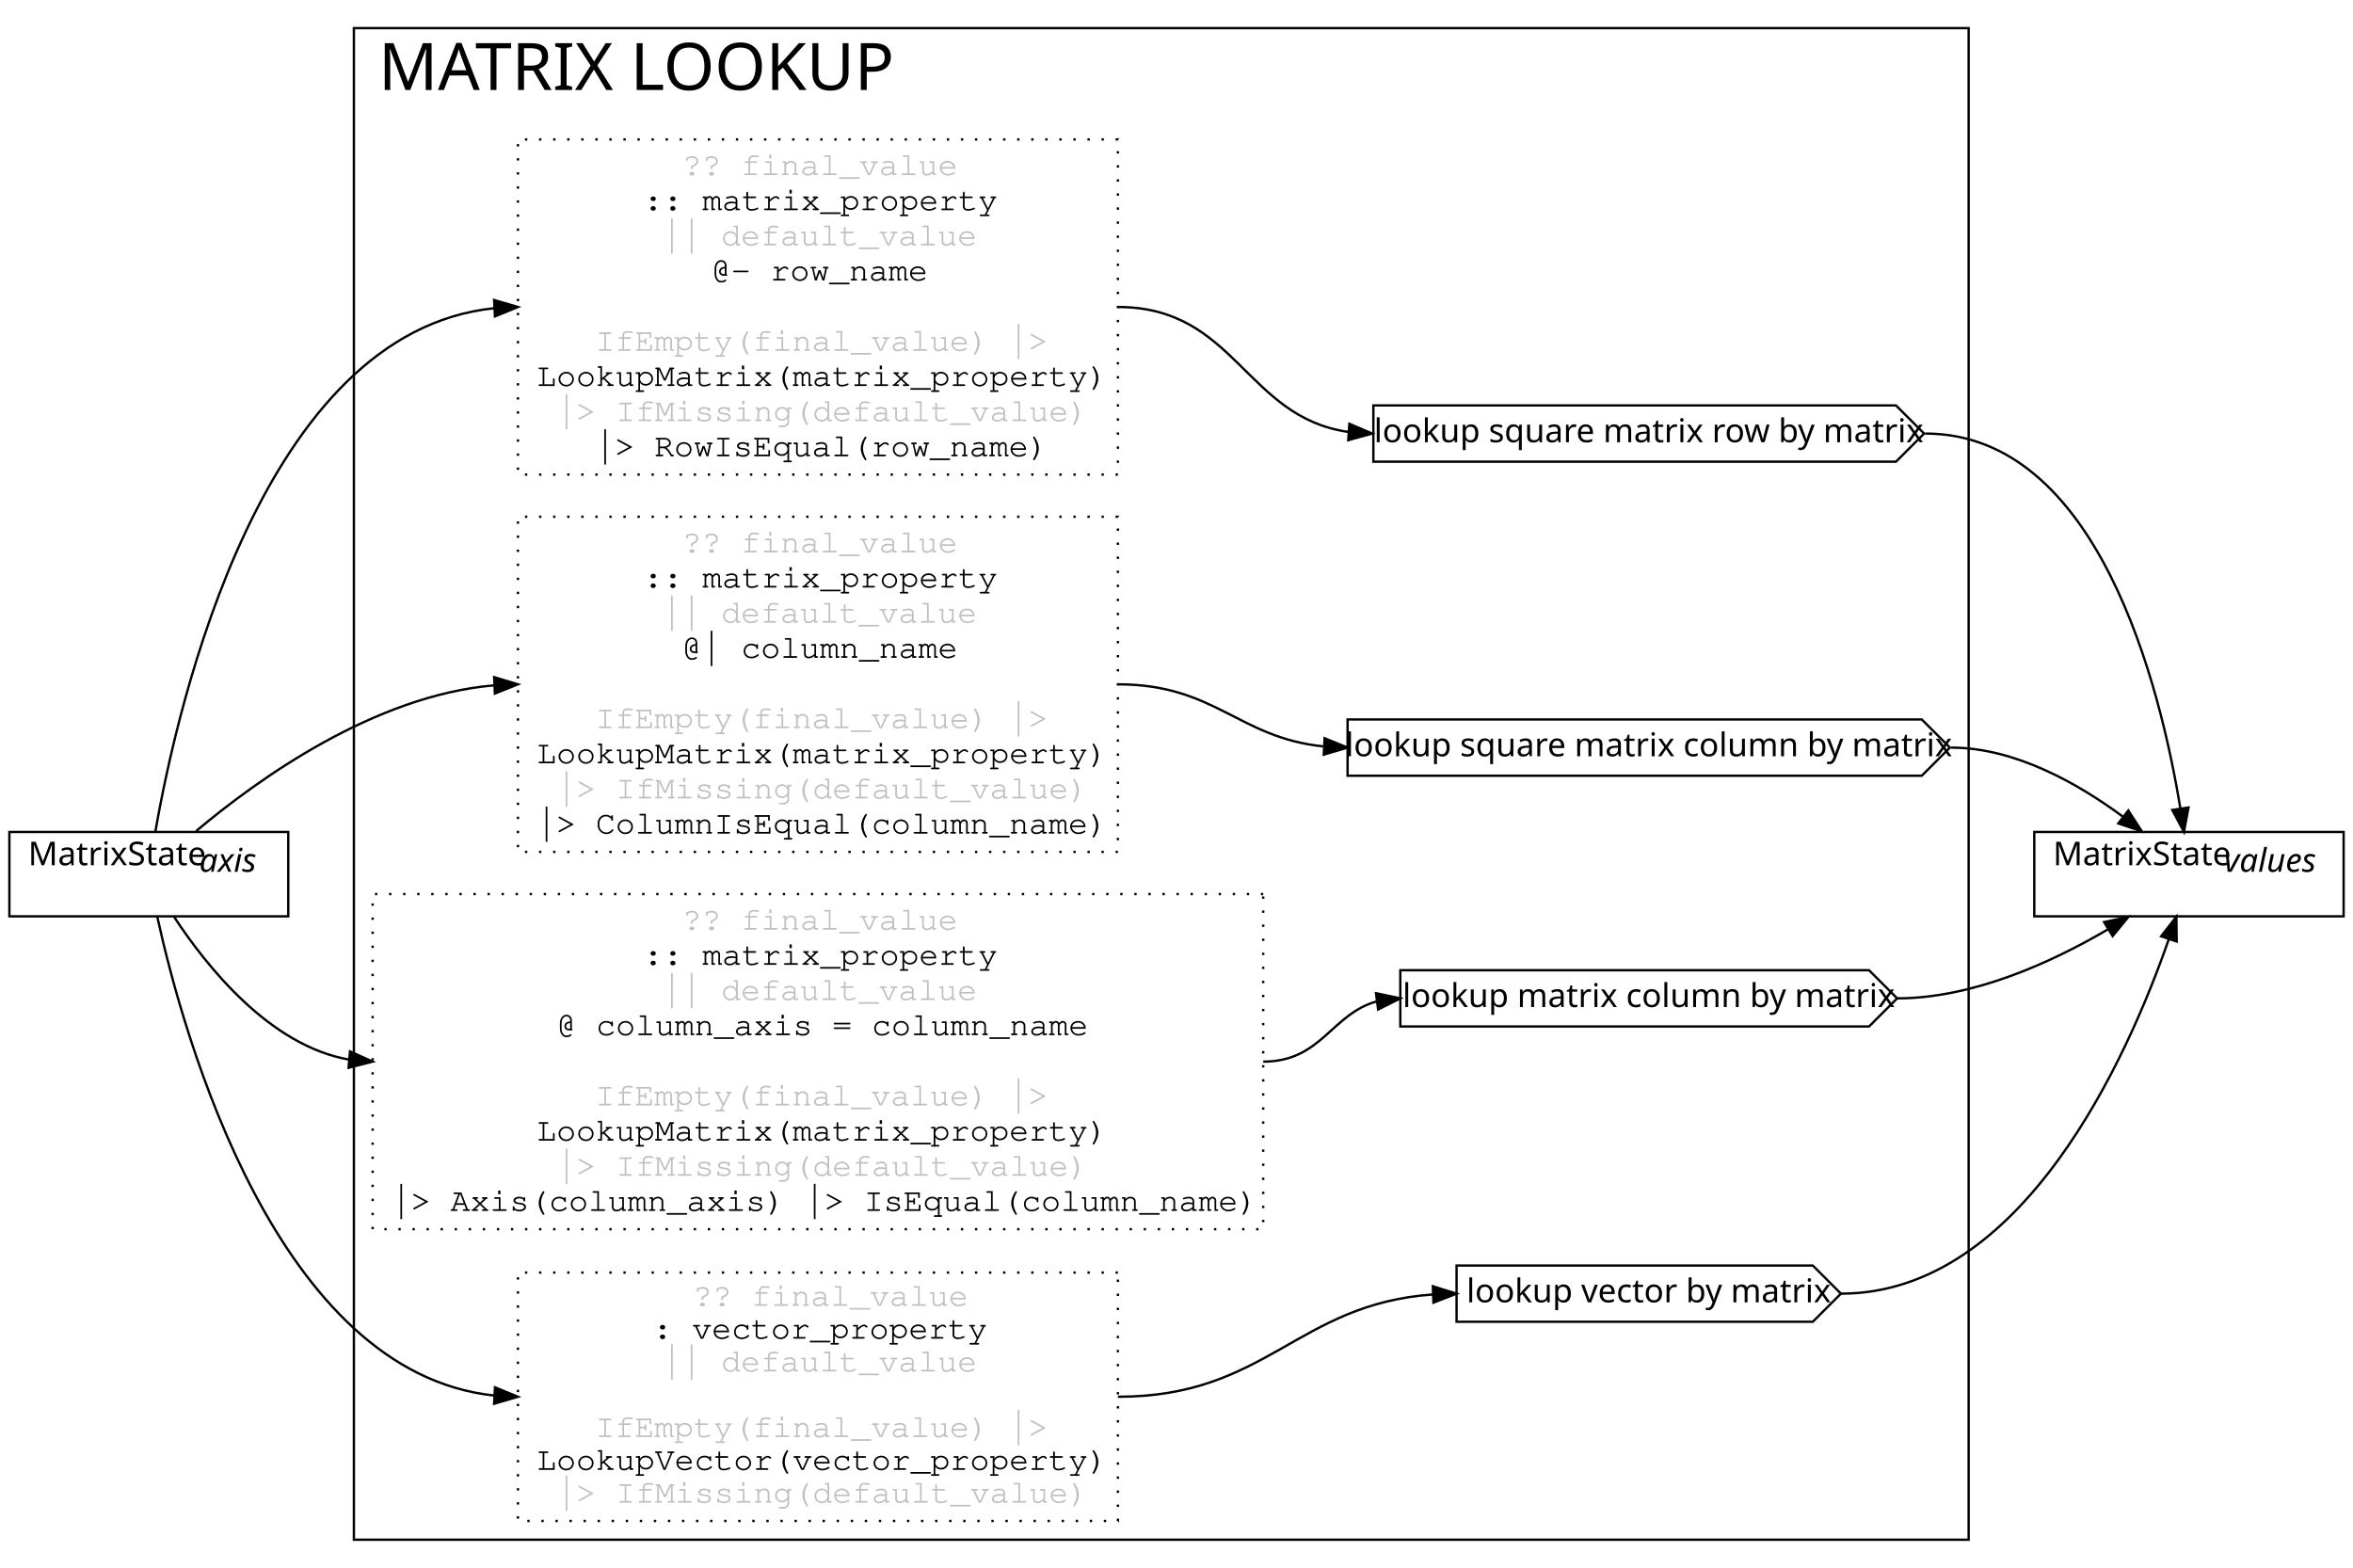
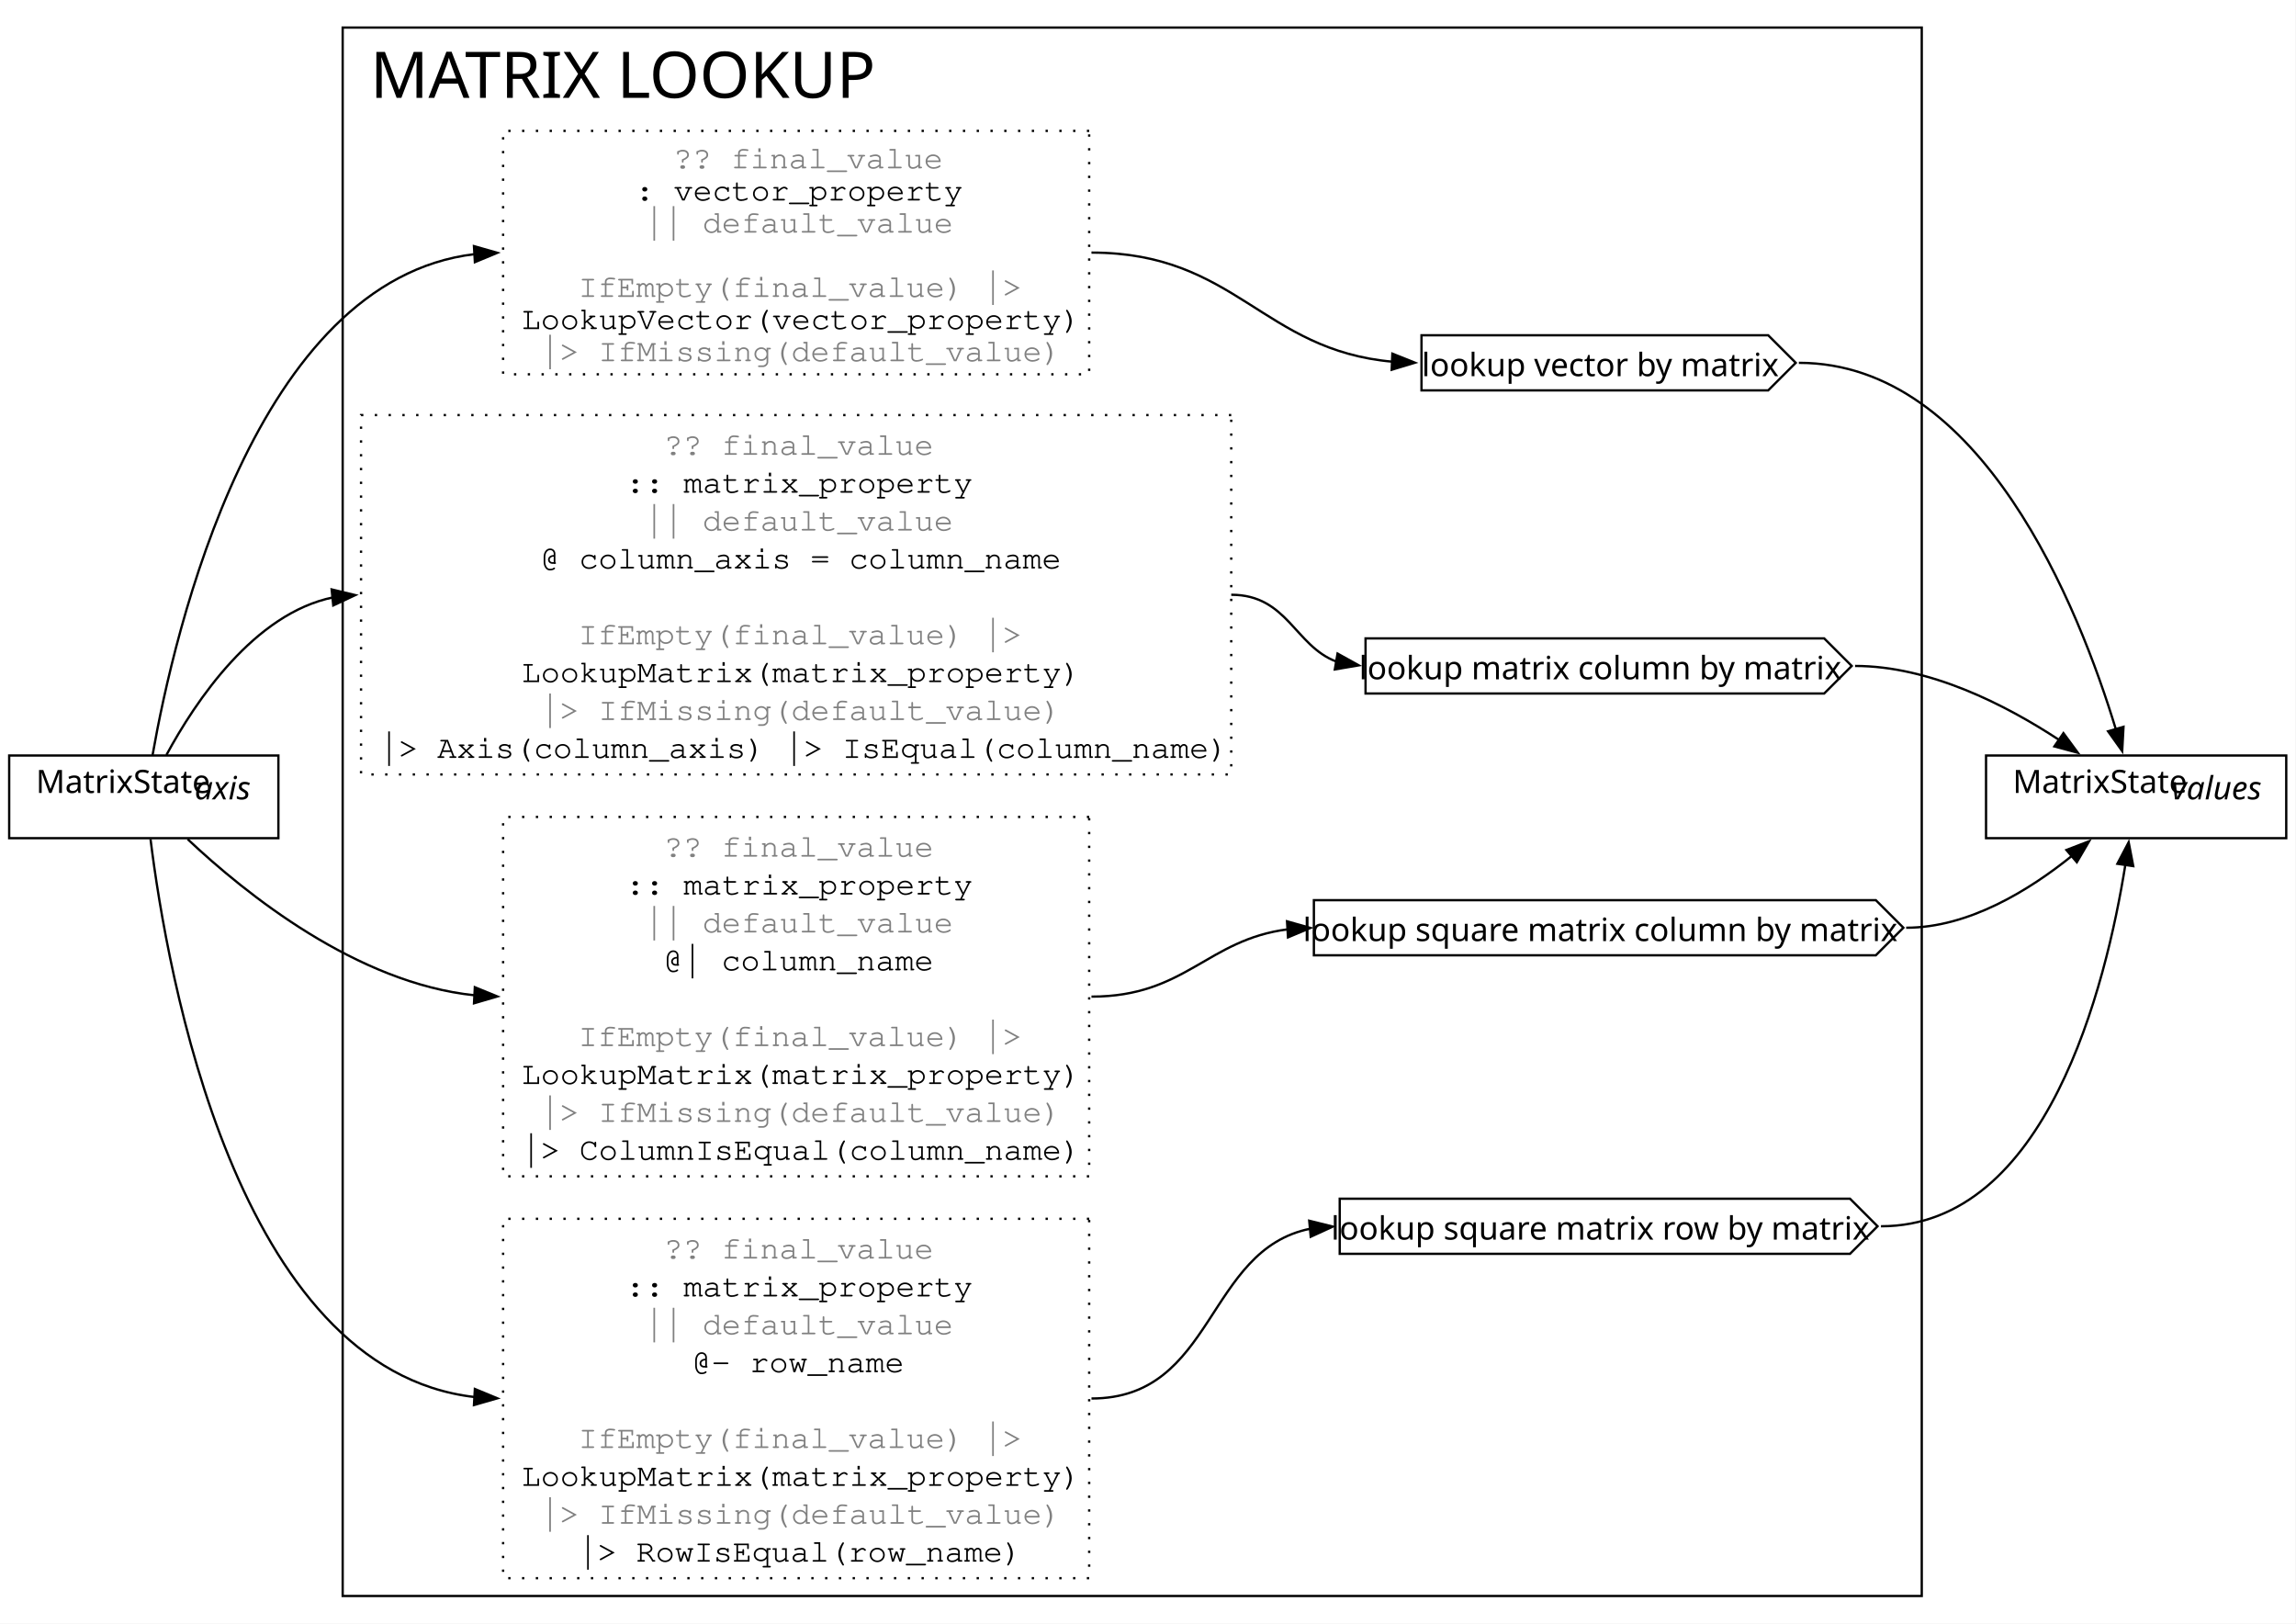
- <svg xmlns="http://www.w3.org/2000/svg" width="1004pt" height="669pt" viewBox="0.00 0.00 1004.00 669.00">
-   <g id="graph0" class="graph" transform="scale(1 1) rotate(0) translate(4 665)">
-     <polygon fill="#ffffff" stroke="transparent" points="-4,4 -4,-665 1000,-665 1000,4 -4,4" />
+ <svg xmlns="http://www.w3.org/2000/svg" width="1000pt" height="707pt" viewBox="0.00 0.00 1000.00 707.00">
+   <g id="graph0" class="graph" transform="scale(1 1) rotate(0) translate(4 703)">
+     <polygon fill="white" stroke="none" points="-4,4 -4,-703 995.75,-703 995.75,4 -4,4" />
    <g id="clust1" class="cluster">
-       <polygon fill="none" stroke="#000000" points="147,-8 147,-653 836,-653 836,-8 147,-8" />
-       <text text-anchor="middle" x="267.5" y="-626.6" font-family="Sans-Serif" font-size="28.00" fill="#000000">MATRIX LOOKUP</text>
+       <polygon fill="none" stroke="black" points="145.25,-8 145.25,-691 833,-691 833,-8 145.25,-8" />
+       <text xml:space="preserve" text-anchor="middle" x="267.25" y="-660.4" font-family="Sans-Serif" font-size="28.00">MATRIX LOOKUP</text>
    </g>
    <g id="node1" class="node">
-       <polygon fill="none" stroke="#000000" points="119,-310 0,-310 0,-274 119,-274 119,-310" />
-       <text text-anchor="start" x="8" y="-295.8" font-family="Sans-Serif" font-size="14.00" fill="#000000"> MatrixState</text>
-       <text text-anchor="start" x="81" y="-295.8" font-family="Sans-Serif" font-style="italic" baseline-shift="sub" font-size="14.00" fill="#000000">axis</text>
-       <text text-anchor="start" x="103" y="-295.8" font-family="Sans-Serif" font-size="14.00" fill="#000000">  </text>
-       <text text-anchor="start" x="57.5" y="-281.8" font-family="Sans-Serif" font-size="14.00" fill="#000000"> </text>
+       <polygon fill="none" stroke="black" points="117.25,-374 0,-374 0,-338 117.25,-338 117.25,-374" />
+       <text xml:space="preserve" text-anchor="start" x="8" y="-357.7" font-family="Sans-Serif" font-size="14.00"> MatrixState</text>
+       <text xml:space="preserve" text-anchor="start" x="80.75" y="-357.7" font-family="Sans-Serif" font-style="italic" baseline-shift="sub" font-size="14.00">axis</text>
+       <text xml:space="preserve" text-anchor="start" x="101.75" y="-357.7" font-family="Sans-Serif" font-size="14.00">  </text>
+       <text xml:space="preserve" text-anchor="start" x="56.75" y="-343.7" font-family="Sans-Serif" font-size="14.00"> </text>
    </g>
    <g id="node3" class="node">
-       <polygon fill="none" stroke="#000000" stroke-dasharray="1,5" points="473,-605.5 217,-605.5 217,-462.5 473,-462.5 473,-605.5" />
-       <text text-anchor="start" x="287" y="-590.3" font-family="Courier,monospace" font-size="14.00" fill="#c0c0c0">?? final_value</text>
-       <text text-anchor="start" x="270.5" y="-575.3" font-family="Courier,monospace" font-size="14.00" fill="#000000">:: matrix_property</text>
-       <text text-anchor="start" x="278.5" y="-560.3" font-family="Courier,monospace" font-size="14.00" fill="#c0c0c0">|| default_value</text>
-       <text text-anchor="start" x="299.5" y="-545.3" font-family="Courier,monospace" font-size="14.00" fill="#000000">@- row_name</text>
-       <text text-anchor="start" x="340.5" y="-530.3" font-family="Courier,monospace" font-size="14.00" fill="#000000"> </text>
-       <text text-anchor="start" x="250" y="-515.3" font-family="Courier,monospace" font-size="14.00" fill="#c0c0c0">IfEmpty(final_value) |&gt;</text>
-       <text text-anchor="start" x="225" y="-500.3" font-family="Courier,monospace" font-size="14.00" fill="#000000">LookupMatrix(matrix_property)</text>
-       <text text-anchor="start" x="233.5" y="-485.3" font-family="Courier,monospace" font-size="14.00" fill="#c0c0c0">|&gt; IfMissing(default_value)</text>
-       <text text-anchor="start" x="250" y="-470.3" font-family="Courier,monospace" font-size="14.00" fill="#000000">|&gt; RowIsEqual(row_name)</text>
+       <polygon fill="none" stroke="black" stroke-dasharray="1,5" points="470.38,-172.25 215.12,-172.25 215.12,-15.75 470.38,-15.75 470.38,-172.25" />
+       <text xml:space="preserve" text-anchor="start" x="285" y="-154.95" font-family="Courier,monospace" font-size="14.00" fill="gray">?? final_value</text>
+       <text xml:space="preserve" text-anchor="start" x="268.5" y="-138.45" font-family="Courier,monospace" font-size="14.00">:: matrix_property</text>
+       <text xml:space="preserve" text-anchor="start" x="276.75" y="-121.95" font-family="Courier,monospace" font-size="14.00" fill="gray">|| default_value</text>
+       <text xml:space="preserve" text-anchor="start" x="297.38" y="-105.45" font-family="Courier,monospace" font-size="14.00">@- row_name</text>
+       <text xml:space="preserve" text-anchor="start" x="338.62" y="-88.95" font-family="Courier,monospace" font-size="14.00"> </text>
+       <text xml:space="preserve" text-anchor="start" x="247.88" y="-72.45" font-family="Courier,monospace" font-size="14.00" fill="gray">IfEmpty(final_value) |&gt;</text>
+       <text xml:space="preserve" text-anchor="start" x="223.12" y="-55.95" font-family="Courier,monospace" font-size="14.00">LookupMatrix(matrix_property)</text>
+       <text xml:space="preserve" text-anchor="start" x="231.38" y="-39.45" font-family="Courier,monospace" font-size="14.00" fill="gray">|&gt; IfMissing(default_value)</text>
+       <text xml:space="preserve" text-anchor="start" x="247.88" y="-22.95" font-family="Courier,monospace" font-size="14.00">|&gt; RowIsEqual(row_name)</text>
    </g>
    <g id="edge5" class="edge">
-       <path fill="none" stroke="#000000" d="M62.301,-310.189C71.782,-364.656 107.799,-523.318 206.89,-533.487" />
-       <polygon fill="#000000" stroke="#000000" points="206.836,-536.989 217,-534 207.19,-529.998 206.836,-536.989" />
+       <path fill="none" stroke="black" d="M61.56,-337.58C68.68,-279.98 98.7,-106.43 202.79,-94.63" />
+       <polygon fill="black" stroke="black" points="202.82,-98.14 212.61,-94.08 202.43,-91.15 202.82,-98.14" />
    </g>
    <g id="node5" class="node">
-       <polygon fill="none" stroke="#000000" stroke-dasharray="1,5" points="473,-444.5 217,-444.5 217,-301.5 473,-301.5 473,-444.5" />
-       <text text-anchor="start" x="287" y="-429.3" font-family="Courier,monospace" font-size="14.00" fill="#c0c0c0">?? final_value</text>
-       <text text-anchor="start" x="270.5" y="-414.3" font-family="Courier,monospace" font-size="14.00" fill="#000000">:: matrix_property</text>
-       <text text-anchor="start" x="278.5" y="-399.3" font-family="Courier,monospace" font-size="14.00" fill="#c0c0c0">|| default_value</text>
-       <text text-anchor="start" x="287" y="-384.3" font-family="Courier,monospace" font-size="14.00" fill="#000000">@| column_name</text>
-       <text text-anchor="start" x="340.5" y="-369.3" font-family="Courier,monospace" font-size="14.00" fill="#000000"> </text>
-       <text text-anchor="start" x="250" y="-354.3" font-family="Courier,monospace" font-size="14.00" fill="#c0c0c0">IfEmpty(final_value) |&gt;</text>
-       <text text-anchor="start" x="225" y="-339.3" font-family="Courier,monospace" font-size="14.00" fill="#000000">LookupMatrix(matrix_property)</text>
-       <text text-anchor="start" x="233.5" y="-324.3" font-family="Courier,monospace" font-size="14.00" fill="#c0c0c0">|&gt; IfMissing(default_value)</text>
-       <text text-anchor="start" x="225" y="-309.3" font-family="Courier,monospace" font-size="14.00" fill="#000000">|&gt; ColumnIsEqual(column_name)</text>
+       <polygon fill="none" stroke="black" stroke-dasharray="1,5" points="470.38,-347.25 215.12,-347.25 215.12,-190.75 470.38,-190.75 470.38,-347.25" />
+       <text xml:space="preserve" text-anchor="start" x="285" y="-329.95" font-family="Courier,monospace" font-size="14.00" fill="gray">?? final_value</text>
+       <text xml:space="preserve" text-anchor="start" x="268.5" y="-313.45" font-family="Courier,monospace" font-size="14.00">:: matrix_property</text>
+       <text xml:space="preserve" text-anchor="start" x="276.75" y="-296.95" font-family="Courier,monospace" font-size="14.00" fill="gray">|| default_value</text>
+       <text xml:space="preserve" text-anchor="start" x="285" y="-280.45" font-family="Courier,monospace" font-size="14.00">@| column_name</text>
+       <text xml:space="preserve" text-anchor="start" x="338.62" y="-263.95" font-family="Courier,monospace" font-size="14.00"> </text>
+       <text xml:space="preserve" text-anchor="start" x="247.88" y="-247.45" font-family="Courier,monospace" font-size="14.00" fill="gray">IfEmpty(final_value) |&gt;</text>
+       <text xml:space="preserve" text-anchor="start" x="223.12" y="-230.95" font-family="Courier,monospace" font-size="14.00">LookupMatrix(matrix_property)</text>
+       <text xml:space="preserve" text-anchor="start" x="231.38" y="-214.45" font-family="Courier,monospace" font-size="14.00" fill="gray">|&gt; IfMissing(default_value)</text>
+       <text xml:space="preserve" text-anchor="start" x="223.12" y="-197.95" font-family="Courier,monospace" font-size="14.00">|&gt; ColumnIsEqual(column_name)</text>
    </g>
    <g id="edge6" class="edge">
-       <path fill="none" stroke="#000000" d="M79.691,-310.38C106.342,-332.785 155.871,-368.218 206.802,-372.559" />
-       <polygon fill="#000000" stroke="#000000" points="206.858,-376.065 217,-373 207.161,-369.072 206.858,-376.065" />
+       <path fill="none" stroke="black" d="M77.74,-337.55C102.99,-313.76 151.48,-274.8 202.79,-269.58" />
+       <polygon fill="black" stroke="black" points="202.81,-273.09 212.61,-269.08 202.45,-266.1 202.81,-273.09" />
    </g>
    <g id="node7" class="node">
-       <polygon fill="none" stroke="#000000" stroke-dasharray="1,5" points="535,-283.5 155,-283.5 155,-140.5 535,-140.5 535,-283.5" />
-       <text text-anchor="start" x="287" y="-268.3" font-family="Courier,monospace" font-size="14.00" fill="#c0c0c0">?? final_value</text>
-       <text text-anchor="start" x="270.5" y="-253.3" font-family="Courier,monospace" font-size="14.00" fill="#000000">:: matrix_property</text>
-       <text text-anchor="start" x="278.5" y="-238.3" font-family="Courier,monospace" font-size="14.00" fill="#c0c0c0">|| default_value</text>
-       <text text-anchor="start" x="233.5" y="-223.3" font-family="Courier,monospace" font-size="14.00" fill="#000000">@ column_axis = column_name</text>
-       <text text-anchor="start" x="340.5" y="-208.3" font-family="Courier,monospace" font-size="14.00" fill="#000000"> </text>
-       <text text-anchor="start" x="250" y="-193.3" font-family="Courier,monospace" font-size="14.00" fill="#c0c0c0">IfEmpty(final_value) |&gt;</text>
-       <text text-anchor="start" x="225" y="-178.3" font-family="Courier,monospace" font-size="14.00" fill="#000000">LookupMatrix(matrix_property)</text>
-       <text text-anchor="start" x="233.5" y="-163.3" font-family="Courier,monospace" font-size="14.00" fill="#c0c0c0">|&gt; IfMissing(default_value)</text>
-       <text text-anchor="start" x="163" y="-148.3" font-family="Courier,monospace" font-size="14.00" fill="#000000">|&gt; Axis(column_axis) |&gt; IsEqual(column_name)</text>
+       <polygon fill="none" stroke="black" stroke-dasharray="1,5" points="532.25,-522.25 153.25,-522.25 153.25,-365.75 532.25,-365.75 532.25,-522.25" />
+       <text xml:space="preserve" text-anchor="start" x="285" y="-504.95" font-family="Courier,monospace" font-size="14.00" fill="gray">?? final_value</text>
+       <text xml:space="preserve" text-anchor="start" x="268.5" y="-488.45" font-family="Courier,monospace" font-size="14.00">:: matrix_property</text>
+       <text xml:space="preserve" text-anchor="start" x="276.75" y="-471.95" font-family="Courier,monospace" font-size="14.00" fill="gray">|| default_value</text>
+       <text xml:space="preserve" text-anchor="start" x="231.38" y="-455.45" font-family="Courier,monospace" font-size="14.00">@ column_axis = column_name</text>
+       <text xml:space="preserve" text-anchor="start" x="338.62" y="-438.95" font-family="Courier,monospace" font-size="14.00"> </text>
+       <text xml:space="preserve" text-anchor="start" x="247.88" y="-422.45" font-family="Courier,monospace" font-size="14.00" fill="gray">IfEmpty(final_value) |&gt;</text>
+       <text xml:space="preserve" text-anchor="start" x="223.12" y="-405.95" font-family="Courier,monospace" font-size="14.00">LookupMatrix(matrix_property)</text>
+       <text xml:space="preserve" text-anchor="start" x="231.38" y="-389.45" font-family="Courier,monospace" font-size="14.00" fill="gray">|&gt; IfMissing(default_value)</text>
+       <text xml:space="preserve" text-anchor="start" x="161.25" y="-372.95" font-family="Courier,monospace" font-size="14.00">|&gt; Axis(column_axis) |&gt; IsEqual(column_name)</text>
    </g>
    <g id="edge7" class="edge">
-       <path fill="none" stroke="#000000" d="M70.234,-273.847C84.328,-252.364 111.273,-218.754 144.864,-212.888" />
-       <polygon fill="#000000" stroke="#000000" points="145.344,-216.359 155,-212 144.733,-209.386 145.344,-216.359" />
+       <path fill="none" stroke="black" d="M68.48,-374.23C81.12,-397.59 106.68,-435.91 141.24,-442.89" />
+       <polygon fill="black" stroke="black" points="140.44,-446.33 150.74,-443.85 141.15,-439.36 140.44,-446.33" />
    </g>
    <g id="node9" class="node">
-       <polygon fill="none" stroke="#000000" stroke-dasharray="1,5" points="473,-122 217,-122 217,-16 473,-16 473,-122" />
-       <text text-anchor="start" x="282.5" y="-107.8" font-family="Courier,monospace" font-size="14.00" fill="#000000"> </text>
-       <text text-anchor="start" x="291.5" y="-107.8" font-family="Courier,monospace" font-size="14.00" fill="#c0c0c0">?? final_value</text>
-       <text text-anchor="start" x="274.5" y="-93.8" font-family="Courier,monospace" font-size="14.00" fill="#000000">: vector_property</text>
-       <text text-anchor="start" x="278.5" y="-79.8" font-family="Courier,monospace" font-size="14.00" fill="#c0c0c0">|| default_value</text>
-       <text text-anchor="start" x="340.5" y="-65.8" font-family="Courier,monospace" font-size="14.00" fill="#000000"> </text>
-       <text text-anchor="start" x="250" y="-51.8" font-family="Courier,monospace" font-size="14.00" fill="#c0c0c0">IfEmpty(final_value) |&gt;</text>
-       <text text-anchor="start" x="225" y="-37.8" font-family="Courier,monospace" font-size="14.00" fill="#000000">LookupVector(vector_property)</text>
-       <text text-anchor="start" x="233.5" y="-23.8" font-family="Courier,monospace" font-size="14.00" fill="#c0c0c0">|&gt; IfMissing(default_value)</text>
+       <polygon fill="none" stroke="black" stroke-dasharray="1,5" points="470.38,-646 215.12,-646 215.12,-540 470.38,-540 470.38,-646" />
+       <text xml:space="preserve" text-anchor="start" x="280.88" y="-629.7" font-family="Courier,monospace" font-size="14.00"> </text>
+       <text xml:space="preserve" text-anchor="start" x="289.12" y="-629.7" font-family="Courier,monospace" font-size="14.00" fill="gray">?? final_value</text>
+       <text xml:space="preserve" text-anchor="start" x="272.62" y="-615.7" font-family="Courier,monospace" font-size="14.00">: vector_property</text>
+       <text xml:space="preserve" text-anchor="start" x="276.75" y="-601.7" font-family="Courier,monospace" font-size="14.00" fill="gray">|| default_value</text>
+       <text xml:space="preserve" text-anchor="start" x="338.62" y="-587.7" font-family="Courier,monospace" font-size="14.00"> </text>
+       <text xml:space="preserve" text-anchor="start" x="247.88" y="-573.7" font-family="Courier,monospace" font-size="14.00" fill="gray">IfEmpty(final_value) |&gt;</text>
+       <text xml:space="preserve" text-anchor="start" x="223.12" y="-559.7" font-family="Courier,monospace" font-size="14.00">LookupVector(vector_property)</text>
+       <text xml:space="preserve" text-anchor="start" x="231.38" y="-545.7" font-family="Courier,monospace" font-size="14.00" fill="gray">|&gt; IfMissing(default_value)</text>
    </g>
    <g id="edge8" class="edge">
-       <path fill="none" stroke="#000000" d="M63.118,-273.751C74.444,-222.312 114.145,-79.241 206.947,-69.521" />
-       <polygon fill="#000000" stroke="#000000" points="207.195,-73.013 217,-69 206.832,-66.022 207.195,-73.013" />
+       <path fill="none" stroke="black" d="M62.45,-374.2C71.84,-427.64 107,-581.03 202.78,-592.34" />
+       <polygon fill="black" stroke="black" points="202.43,-595.82 212.61,-592.91 202.83,-588.84 202.43,-595.82" />
    </g>
    <g id="node2" class="node">
-       <polygon fill="none" stroke="#000000" points="996,-310 864,-310 864,-274 996,-274 996,-310" />
-       <text text-anchor="start" x="872" y="-295.8" font-family="Sans-Serif" font-size="14.00" fill="#000000"> MatrixState</text>
-       <text text-anchor="start" x="945" y="-295.8" font-family="Sans-Serif" font-style="italic" baseline-shift="sub" font-size="14.00" fill="#000000">values</text>
-       <text text-anchor="start" x="980" y="-295.8" font-family="Sans-Serif" font-size="14.00" fill="#000000">  </text>
-       <text text-anchor="start" x="928" y="-281.8" font-family="Sans-Serif" font-size="14.00" fill="#000000"> </text>
+       <polygon fill="none" stroke="black" points="991.75,-374 861,-374 861,-338 991.75,-338 991.75,-374" />
+       <text xml:space="preserve" text-anchor="start" x="869" y="-357.7" font-family="Sans-Serif" font-size="14.00"> MatrixState</text>
+       <text xml:space="preserve" text-anchor="start" x="941.75" y="-357.7" font-family="Sans-Serif" font-style="italic" baseline-shift="sub" font-size="14.00">values</text>
+       <text xml:space="preserve" text-anchor="start" x="976.25" y="-357.7" font-family="Sans-Serif" font-size="14.00">  </text>
+       <text xml:space="preserve" text-anchor="start" x="924.5" y="-343.7" font-family="Sans-Serif" font-size="14.00"> </text>
    </g>
    <g id="node4" class="node">
-       <polygon fill="none" stroke="#000000" points="805,-492 582,-492 582,-468 805,-468 817,-480 805,-492" />
-       <text text-anchor="middle" x="699.5" y="-476.3" font-family="Sans-Serif" font-size="14.00" fill="#000000">lookup square matrix row by matrix  </text>
+       <polygon fill="none" stroke="black" points="801.75,-181 579.5,-181 579.5,-157 801.75,-157 813.75,-169 801.75,-181" />
+       <text xml:space="preserve" text-anchor="middle" x="696.62" y="-163.2" font-family="Sans-Serif" font-size="14.00">lookup square matrix row by matrix  </text>
    </g>
    <g id="edge1" class="edge">
-       <path fill="none" stroke="#000000" d="M473,-534C523.288,-534 527.299,-486.934 571.441,-480.683" />
-       <polygon fill="#000000" stroke="#000000" points="571.76,-484.169 581.5,-480 571.286,-477.185 571.76,-484.169" />
+       <path fill="none" stroke="black" d="M471.38,-94C525.24,-94 521.04,-158.82 566.74,-167.94" />
+       <polygon fill="black" stroke="black" points="566.22,-171.41 576.5,-168.86 566.87,-164.44 566.22,-171.41" />
    </g>
    <g id="edge9" class="edge">
-       <path fill="none" stroke="#000000" d="M817.5,-480C891.161,-480 917.755,-372.416 926.34,-320.017" />
-       <polygon fill="#000000" stroke="#000000" points="929.815,-320.44 927.867,-310.026 922.896,-319.382 929.815,-320.44" />
+       <path fill="none" stroke="black" d="M815.24,-169C887.42,-169 913.25,-273.72 921.68,-326.43" />
+       <polygon fill="black" stroke="black" points="918.2,-326.85 923.12,-336.23 925.12,-325.83 918.2,-326.85" />
    </g>
    <g id="node6" class="node">
-       <polygon fill="none" stroke="#000000" points="816,-358 571,-358 571,-334 816,-334 828,-346 816,-358" />
-       <text text-anchor="middle" x="699.5" y="-342.3" font-family="Sans-Serif" font-size="14.00" fill="#000000">lookup square matrix column by matrix  </text>
+       <polygon fill="none" stroke="black" points="813,-311 568.25,-311 568.25,-287 813,-287 825,-299 813,-311" />
+       <text xml:space="preserve" text-anchor="middle" x="696.62" y="-293.2" font-family="Sans-Serif" font-size="14.00">lookup square matrix column by matrix  </text>
    </g>
    <g id="edge2" class="edge">
-       <path fill="none" stroke="#000000" d="M473,-373C514.472,-373 524.315,-350.248 560.598,-346.515" />
-       <polygon fill="#000000" stroke="#000000" points="561.185,-349.99 571,-346 560.839,-342.999 561.185,-349.99" />
+       <path fill="none" stroke="black" d="M471.38,-269C512.4,-269 521.66,-293.85 556.97,-298.32" />
+       <polygon fill="black" stroke="black" points="556.55,-301.8 566.74,-298.91 556.97,-294.81 556.55,-301.8" />
    </g>
    <g id="edge10" class="edge">
-       <path fill="none" stroke="#000000" d="M828.5,-346C855.624,-346 882.552,-330.784 901.849,-316.507" />
-       <polygon fill="#000000" stroke="#000000" points="904.125,-319.171 909.89,-310.282 899.84,-313.635 904.125,-319.171" />
+       <path fill="none" stroke="black" d="M826.21,-299C853.34,-299 879.76,-315.24 898.5,-330.38" />
+       <polygon fill="black" stroke="black" points="896.01,-332.86 905.9,-336.67 900.55,-327.53 896.01,-332.86" />
    </g>
    <g id="node8" class="node">
-       <polygon fill="none" stroke="#000000" points="793.5,-251 593.5,-251 593.5,-227 793.5,-227 805.5,-239 793.5,-251" />
-       <text text-anchor="middle" x="699.5" y="-235.3" font-family="Sans-Serif" font-size="14.00" fill="#000000">lookup matrix column by matrix  </text>
+       <polygon fill="none" stroke="black" points="790.5,-425 590.75,-425 590.75,-401 790.5,-401 802.5,-413 790.5,-425" />
+       <text xml:space="preserve" text-anchor="middle" x="696.62" y="-407.2" font-family="Sans-Serif" font-size="14.00">lookup matrix column by matrix  </text>
    </g>
    <g id="edge3" class="edge">
-       <path fill="none" stroke="#000000" d="M535,-212C559.832,-212 564.054,-232.304 583.412,-237.698" />
-       <polygon fill="#000000" stroke="#000000" points="583.134,-241.191 593.5,-239 584.03,-234.248 583.134,-241.191" />
+       <path fill="none" stroke="black" d="M532.25,-444C556.71,-444 559.96,-421.73 577.96,-414.94" />
+       <polygon fill="black" stroke="black" points="578.55,-418.39 587.81,-413.26 577.37,-411.49 578.55,-418.39" />
    </g>
    <g id="edge11" class="edge">
-       <path fill="none" stroke="#000000" d="M805.5,-239C837.787,-239 871.292,-254.277 895.4,-268.427" />
-       <polygon fill="#000000" stroke="#000000" points="893.796,-271.548 904.157,-273.76 897.437,-265.57 893.796,-271.548" />
+       <path fill="none" stroke="black" d="M803.95,-413C836.35,-413 869.39,-396.17 892.82,-380.79" />
+       <polygon fill="black" stroke="black" points="894.71,-383.74 900.99,-375.2 890.76,-377.96 894.71,-383.74" />
    </g>
    <g id="node10" class="node">
-       <polygon fill="none" stroke="#000000" points="769.5,-125 617.5,-125 617.5,-101 769.5,-101 781.5,-113 769.5,-125" />
-       <text text-anchor="middle" x="699.5" y="-109.3" font-family="Sans-Serif" font-size="14.00" fill="#000000">lookup vector by matrix  </text>
+       <polygon fill="none" stroke="black" points="766.12,-557 615.12,-557 615.12,-533 766.12,-533 778.12,-545 766.12,-557" />
+       <text xml:space="preserve" text-anchor="middle" x="696.62" y="-539.2" font-family="Sans-Serif" font-size="14.00">lookup vector by matrix  </text>
    </g>
    <g id="edge4" class="edge">
-       <path fill="none" stroke="#000000" d="M473,-69C536.593,-69 549.129,-108.482 607.337,-112.646" />
-       <polygon fill="#000000" stroke="#000000" points="607.384,-116.15 617.5,-113 607.628,-109.154 607.384,-116.15" />
+       <path fill="none" stroke="black" d="M471.38,-593C534.25,-593 545.76,-550.46 602.62,-545.48" />
+       <polygon fill="black" stroke="black" points="602.43,-548.99 612.27,-545.06 602.13,-541.99 602.43,-548.99" />
    </g>
    <g id="edge12" class="edge">
-       <path fill="none" stroke="#000000" d="M781.5,-113C859.129,-113 903.913,-213.955 921.403,-264.231" />
-       <polygon fill="#000000" stroke="#000000" points="918.131,-265.484 924.631,-273.851 924.768,-263.257 918.131,-265.484" />
+       <path fill="none" stroke="black" d="M779.47,-545C859.22,-545 901.5,-438.26 917.6,-385.21" />
+       <polygon fill="black" stroke="black" points="920.87,-386.5 920.3,-375.92 914.15,-384.55 920.87,-386.5" />
    </g>
  </g>
</svg>
